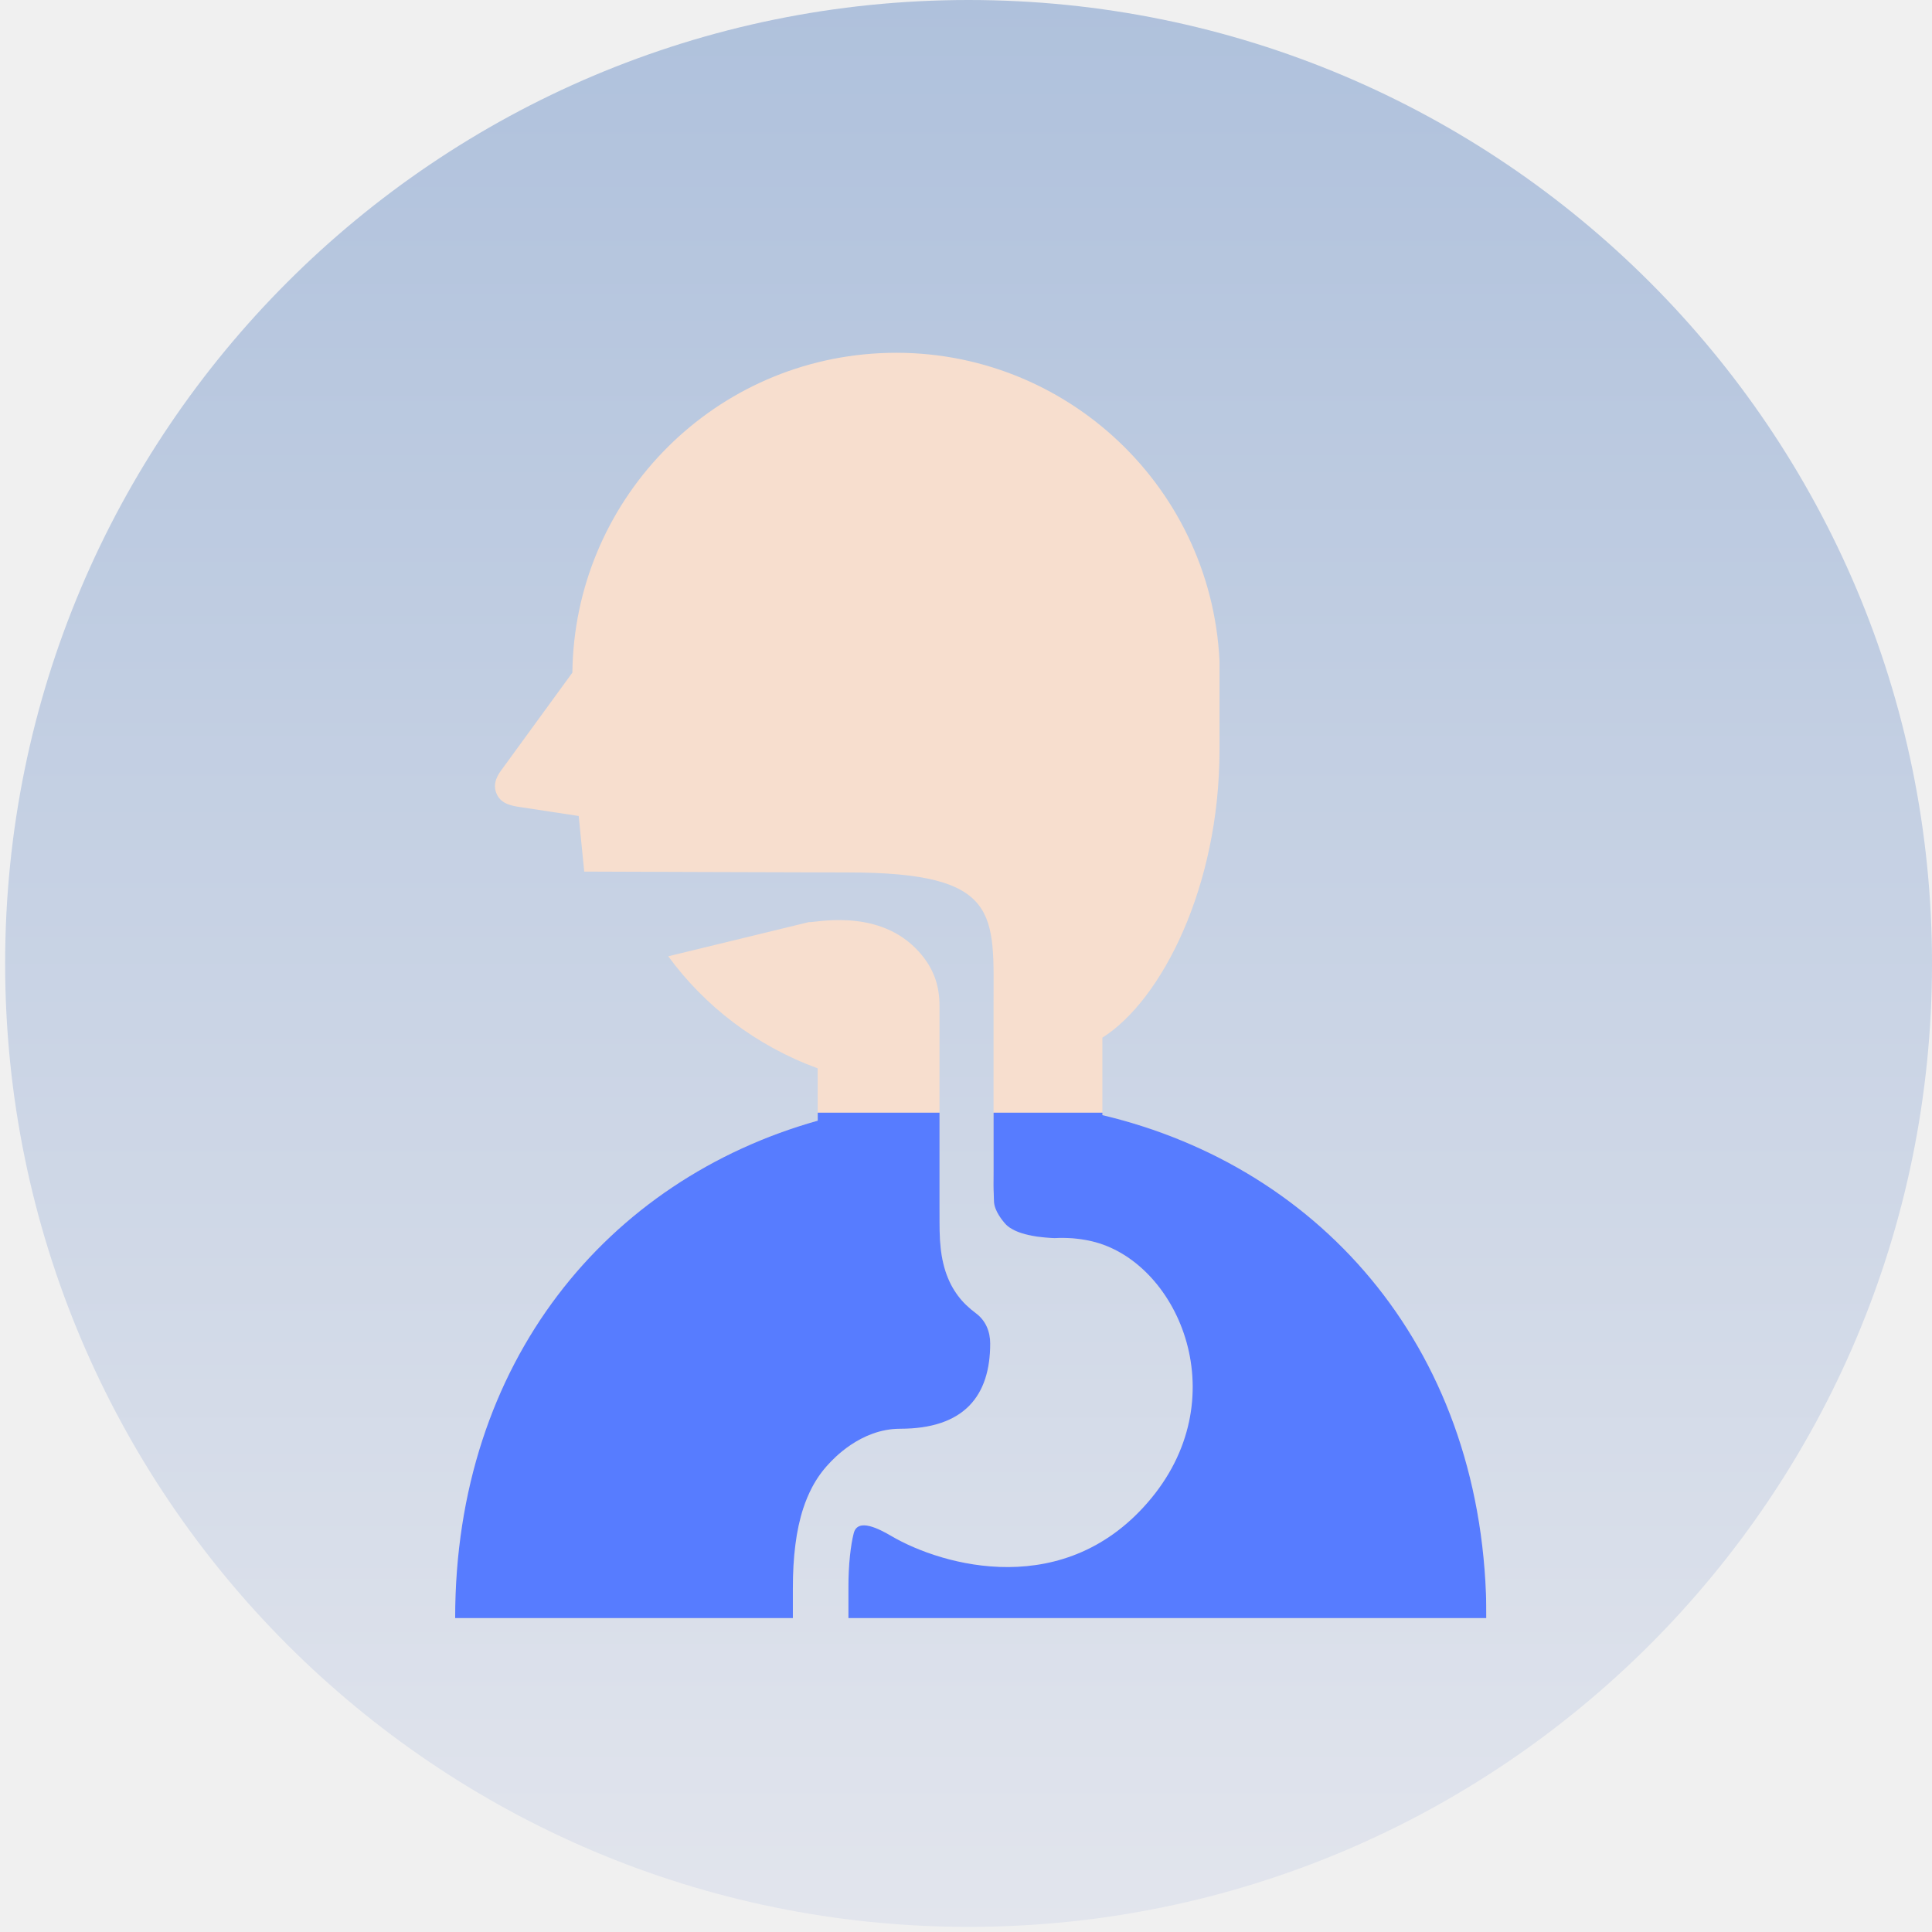
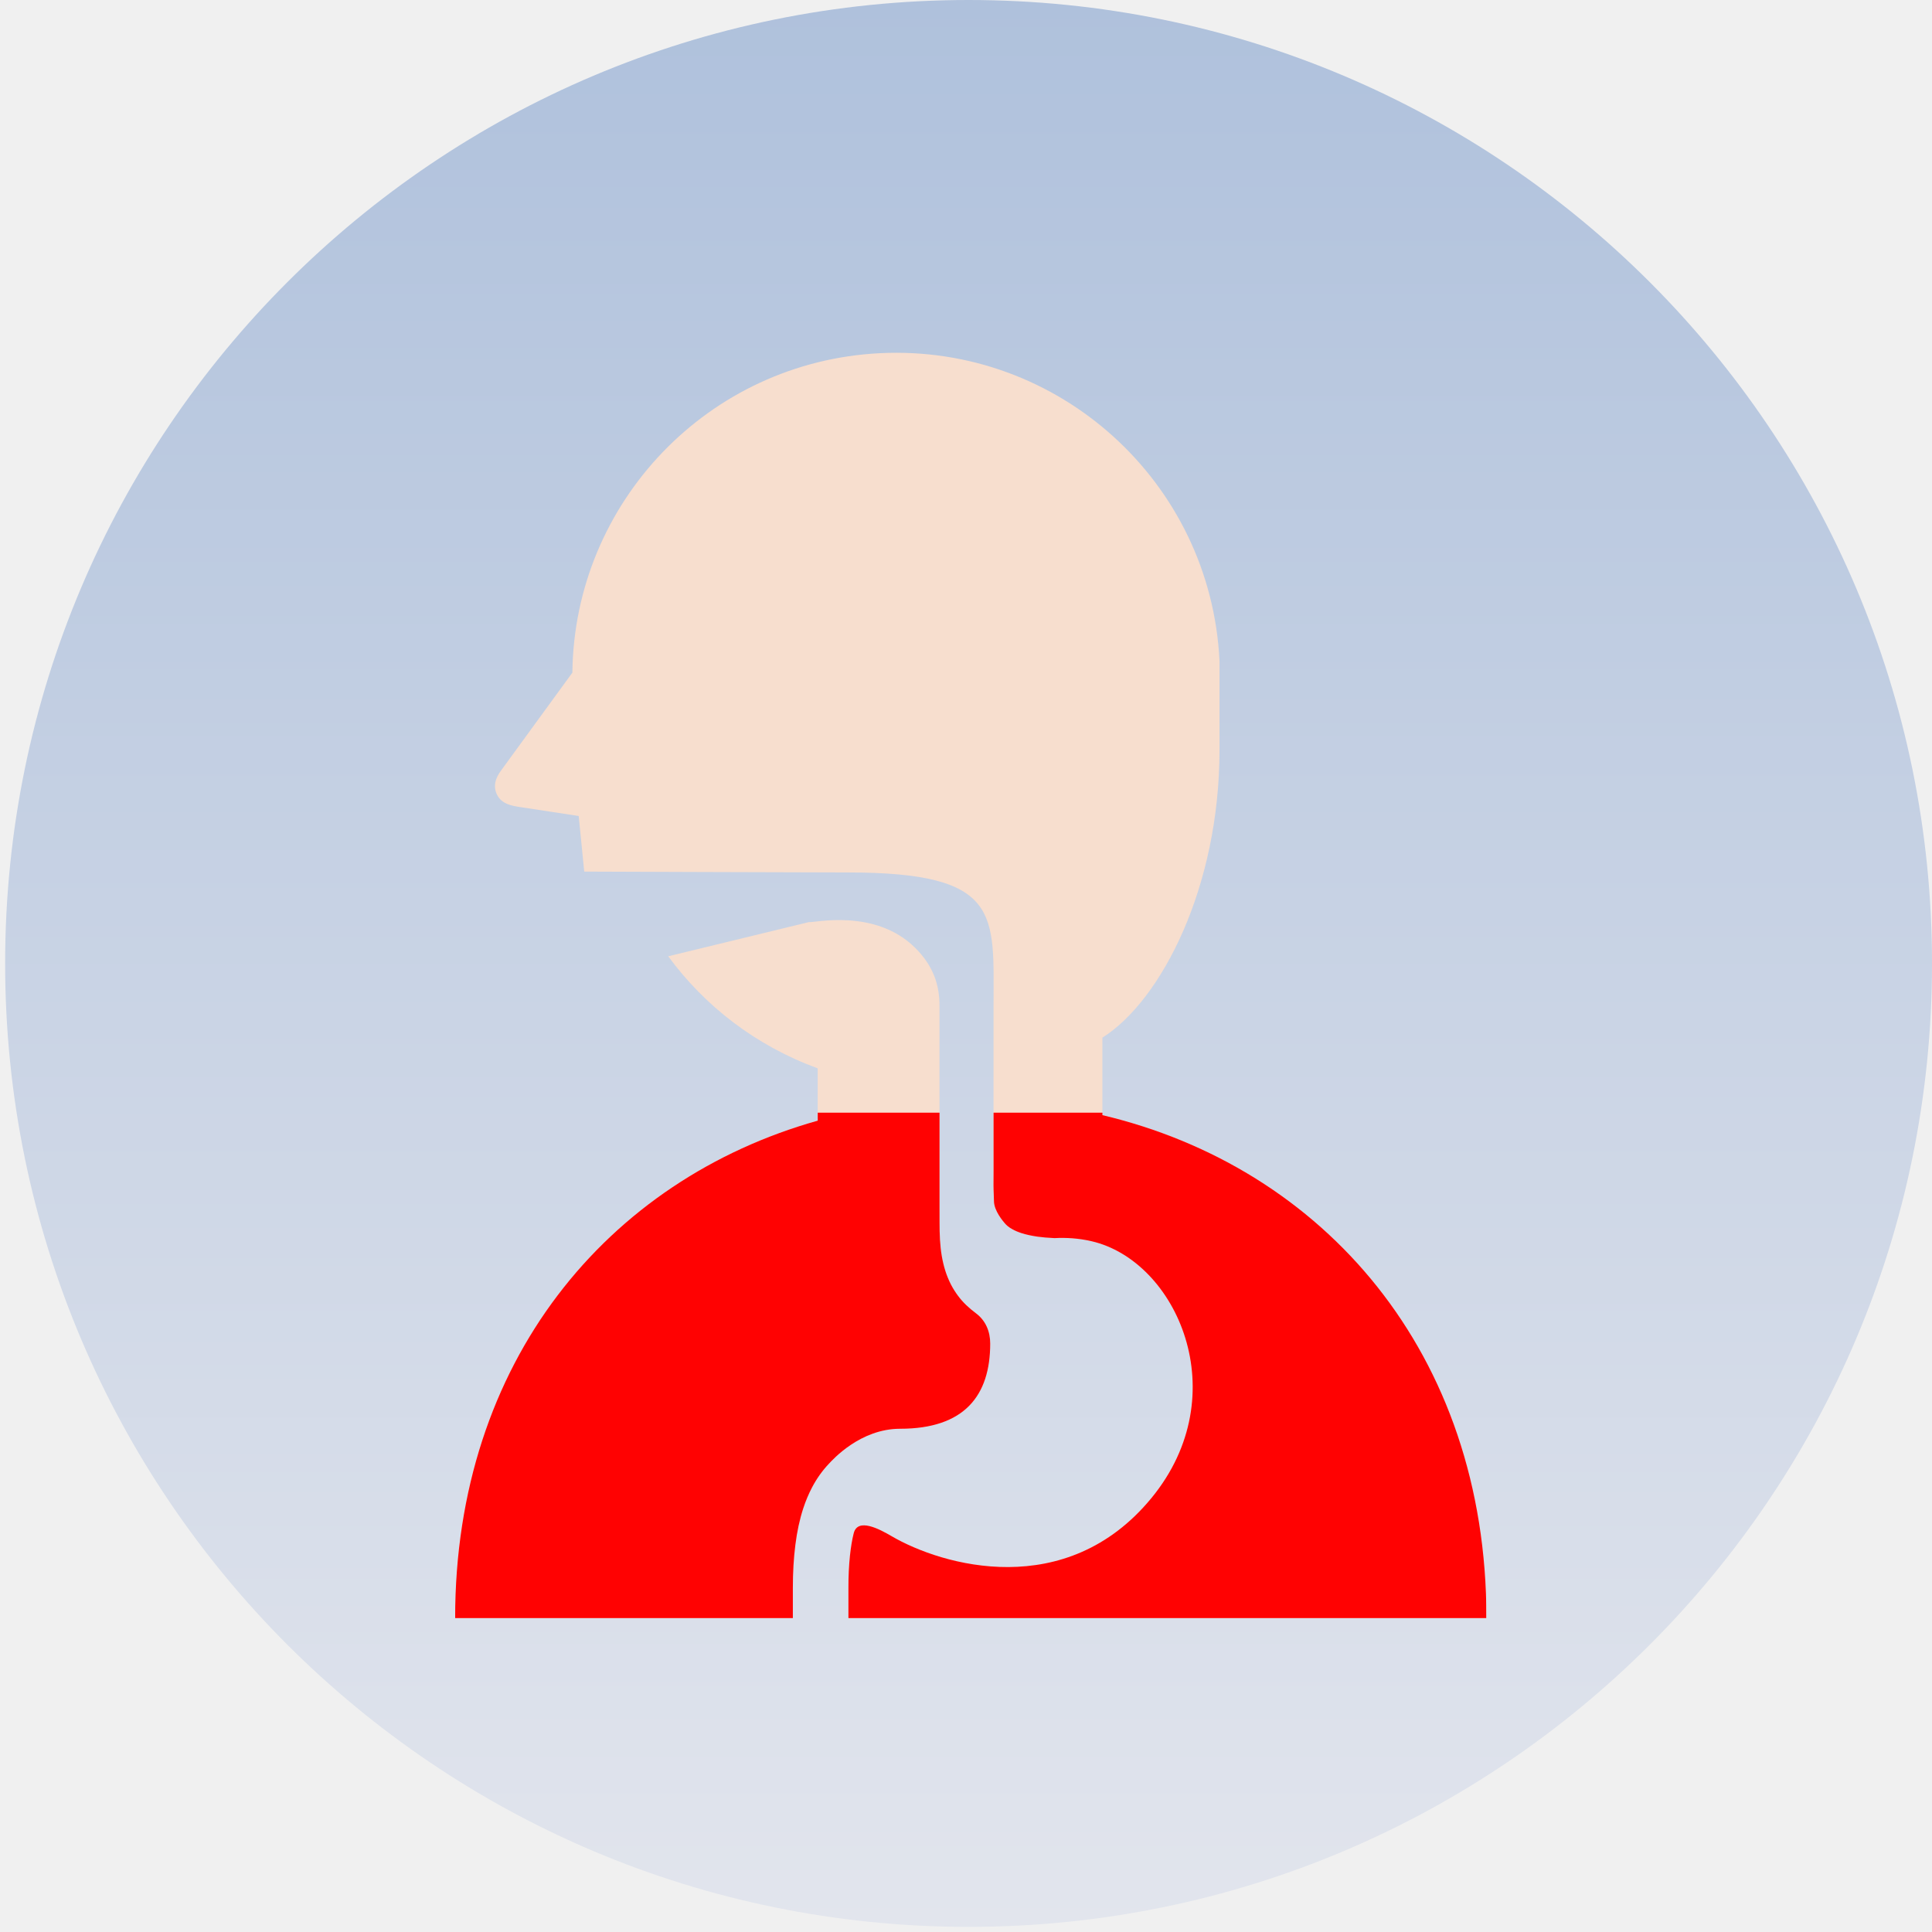
<svg xmlns="http://www.w3.org/2000/svg" width="126" height="126" viewBox="0 0 126 126" fill="none">
-   <circle cx="63.168" cy="62.833" r="62.833" fill="url(#paint0_linear_4741_2378)" />
+   <circle cx="63.168" cy="62.833" r="62.833" fill="url(#paint0_linear_1_116)" />
  <path d="M64.577 87.625C64.577 86.856 64.295 86.131 63.646 85.648C63.192 85.31 62.794 84.935 62.482 84.514C62.301 84.273 62.147 84.023 62.016 83.772C61.868 83.48 61.749 83.187 61.656 82.898C61.55 82.565 61.475 82.238 61.419 81.918C61.356 81.553 61.324 81.201 61.301 80.856C61.278 80.465 61.273 80.093 61.273 79.735C61.273 79.405 61.271 79.085 61.271 78.793V78.581V77.108V76.524C61.271 76.524 61.271 68.415 61.271 65.59C61.271 64.252 60.886 63.016 59.702 61.832C57.06 59.191 53.003 60.213 52.762 60.135L43.58 62.366C45.957 65.605 49.281 68.193 53.328 69.674V73.087C39.629 76.939 29.682 88.795 29.682 105.527H42.688H51.707V103.575C51.707 102.55 51.76 101.613 51.87 100.752C51.979 99.888 52.147 99.098 52.384 98.372C52.543 97.889 52.734 97.433 52.958 97.005C53.258 96.433 53.626 95.917 54.054 95.464C54.301 95.204 56.099 93.18 58.703 93.18C62.888 93.18 64.577 91.029 64.577 87.625Z" fill="#F7DECE" />
  <path d="M71.895 72.726V67.674C75.76 65.229 79.533 57.826 79.533 48.914V43.096C78.964 31.447 69.057 22.464 57.407 23.033C46.194 23.582 37.453 32.787 37.329 43.867L32.691 50.233C32.313 50.734 32.132 51.283 32.431 51.86C32.741 52.447 33.393 52.555 33.922 52.636L37.742 53.217L38.102 56.843C38.102 56.843 52.91 56.899 55.3 56.899C65.358 56.899 64.796 59.639 64.796 65.59C64.796 68.415 64.796 76.013 64.796 76.013V76.358C64.796 76.685 64.791 77.002 64.791 77.302C64.791 77.67 64.821 78.015 64.821 78.322C64.821 78.972 65.433 79.664 65.526 79.777C65.579 79.84 65.642 79.901 65.718 79.966C65.803 80.037 65.909 80.107 66.045 80.18C66.199 80.266 66.393 80.349 66.634 80.427C66.912 80.515 67.256 80.593 67.669 80.654C67.992 80.697 68.359 80.732 68.775 80.747C69.523 80.707 70.341 80.754 71.18 80.948C76.73 82.222 80.648 90.936 75.093 97.697C69.535 104.459 61.437 102.114 58.138 100.18C57.34 99.714 55.937 98.969 55.675 99.994C55.567 100.417 55.491 100.905 55.431 101.454C55.365 102.082 55.327 102.787 55.33 103.575V105.526H81.464H96.939C96.939 88.231 86.309 76.146 71.895 72.726Z" fill="#F7DECE" />
-   <mask id="mask0_4741_2378" style="mask-type:alpha" maskUnits="userSpaceOnUse" x="29" y="23" width="68" height="83">
-     <path d="M64.579 87.625C64.579 86.856 64.297 86.131 63.648 85.648C63.194 85.31 62.797 84.935 62.484 84.514C62.303 84.273 62.149 84.023 62.018 83.772C61.87 83.48 61.751 83.187 61.658 82.898C61.552 82.565 61.477 82.238 61.421 81.918C61.358 81.553 61.326 81.201 61.303 80.856C61.28 80.465 61.275 80.093 61.275 79.735C61.275 79.405 61.273 79.085 61.273 78.793V78.581V77.108V76.524C61.273 76.524 61.273 68.415 61.273 65.59C61.273 64.252 60.887 63.016 59.704 61.832C57.062 59.191 53.005 60.213 52.764 60.135L43.582 62.366C45.959 65.605 49.283 68.193 53.33 69.674V73.087C39.631 76.939 29.684 88.795 29.684 105.527H42.69H51.709V103.575C51.709 102.55 51.761 101.613 51.872 100.752C51.981 99.888 52.149 99.098 52.386 98.372C52.545 97.889 52.736 97.433 52.96 97.005C53.26 96.433 53.628 95.917 54.056 95.464C54.303 95.204 56.101 93.18 58.705 93.18C62.89 93.18 64.579 91.029 64.579 87.625Z" fill="white" />
-     <path d="M71.897 72.726V67.674C75.762 65.229 79.535 57.826 79.535 48.914V43.096C78.966 31.447 69.059 22.464 57.41 23.033C46.196 23.582 37.455 32.787 37.331 43.867L32.693 50.233C32.315 50.734 32.134 51.283 32.433 51.86C32.743 52.447 33.395 52.555 33.924 52.636L37.744 53.217L38.104 56.843C38.104 56.843 52.912 56.899 55.302 56.899C65.359 56.899 64.798 59.639 64.798 65.59C64.798 68.415 64.798 76.013 64.798 76.013V76.358C64.798 76.685 64.793 77.002 64.793 77.302C64.793 77.67 64.823 78.015 64.823 78.322C64.823 78.972 65.435 79.664 65.528 79.777C65.581 79.84 65.644 79.901 65.72 79.966C65.805 80.037 65.911 80.107 66.047 80.18C66.201 80.266 66.395 80.349 66.636 80.427C66.913 80.515 67.258 80.593 67.671 80.654C67.994 80.697 68.361 80.732 68.777 80.747C69.525 80.707 70.343 80.754 71.182 80.948C76.732 82.222 80.65 90.936 75.095 97.697C69.537 104.459 61.439 102.114 58.14 100.18C57.342 99.714 55.939 98.969 55.677 99.994C55.569 100.417 55.493 100.905 55.433 101.454C55.367 102.082 55.329 102.787 55.332 103.575V105.526H81.466H96.941C96.941 88.231 86.311 76.146 71.897 72.726Z" fill="#F7DECE" />
+   <mask id="mask0_1_116" style="mask-type:alpha" maskUnits="userSpaceOnUse" x="29" y="23" width="68" height="83">
+     <path d="M64.579 87.624C64.579 86.856 64.297 86.131 63.647 85.647C63.194 85.31 62.796 84.935 62.484 84.514C62.303 84.273 62.149 84.023 62.018 83.772C61.869 83.479 61.751 83.187 61.658 82.898C61.552 82.565 61.477 82.238 61.421 81.918C61.358 81.553 61.325 81.2 61.303 80.855C61.28 80.465 61.275 80.092 61.275 79.735C61.275 79.405 61.273 79.085 61.273 78.793V78.581V77.108V76.524C61.273 76.524 61.273 68.415 61.273 65.59C61.273 64.252 60.887 63.016 59.704 61.832C57.062 59.19 53.005 60.213 52.763 60.135L43.582 62.366C45.959 65.605 49.283 68.193 53.33 69.674V73.086C39.63 76.939 29.683 88.795 29.683 105.527H42.69H51.708V103.575C51.708 102.55 51.761 101.613 51.872 100.752C51.98 99.888 52.149 99.097 52.386 98.372C52.544 97.889 52.736 97.433 52.96 97.005C53.26 96.433 53.627 95.917 54.056 95.464C54.302 95.204 56.1 93.18 58.704 93.18C62.889 93.18 64.579 91.029 64.579 87.624Z" fill="white" />
+     <path d="M71.897 72.726V67.674C75.762 65.229 79.535 57.826 79.535 48.913V43.096C78.966 31.447 69.059 22.464 57.409 23.033C46.195 23.582 37.455 32.786 37.331 43.867L32.693 50.233C32.315 50.734 32.133 51.283 32.433 51.86C32.743 52.447 33.395 52.555 33.924 52.636L37.744 53.217L38.104 56.843C38.104 56.843 52.911 56.899 55.301 56.899C65.359 56.899 64.798 59.639 64.798 65.589C64.798 68.415 64.798 76.013 64.798 76.013V76.358C64.798 76.685 64.793 77.002 64.793 77.302C64.793 77.669 64.823 78.014 64.823 78.322C64.823 78.971 65.435 79.664 65.528 79.777C65.581 79.84 65.644 79.901 65.72 79.966C65.805 80.037 65.911 80.107 66.047 80.18C66.201 80.266 66.394 80.349 66.636 80.427C66.913 80.515 67.258 80.593 67.671 80.653C67.993 80.696 68.361 80.731 68.777 80.747C69.525 80.706 70.343 80.754 71.182 80.948C76.732 82.222 80.65 90.936 75.095 97.697C69.537 104.459 61.438 102.114 58.139 100.18C57.341 99.714 55.939 98.969 55.677 99.994C55.568 100.417 55.493 100.905 55.432 101.454C55.367 102.081 55.329 102.787 55.332 103.575V105.526H81.466H96.941C96.941 88.231 86.311 76.146 71.897 72.726Z" fill="#F7DECE" />
  </mask>
-   <g mask="url(#mask0_4741_2378)">
-     <rect x="29.684" y="72.566" width="67.257" height="33.629" fill="#577CFF" />
+   <g mask="url(#mask0_1_116)">
+     <rect x="29.683" y="72.566" width="67.257" height="33.629" fill="#FF0202" />
  </g>
  <defs>
-     <linearGradient id="paint0_linear_4741_2378" x1="63.168" y1="0" x2="63.168" y2="125.665" gradientUnits="userSpaceOnUse">
+     <linearGradient id="paint0_linear_1_116" x1="63.168" y1="0" x2="63.168" y2="125.665" gradientUnits="userSpaceOnUse">
      <stop stop-color="#AFC1DC" />
      <stop offset="1" stop-color="#E2E5ED" />
    </linearGradient>
  </defs>
</svg>
